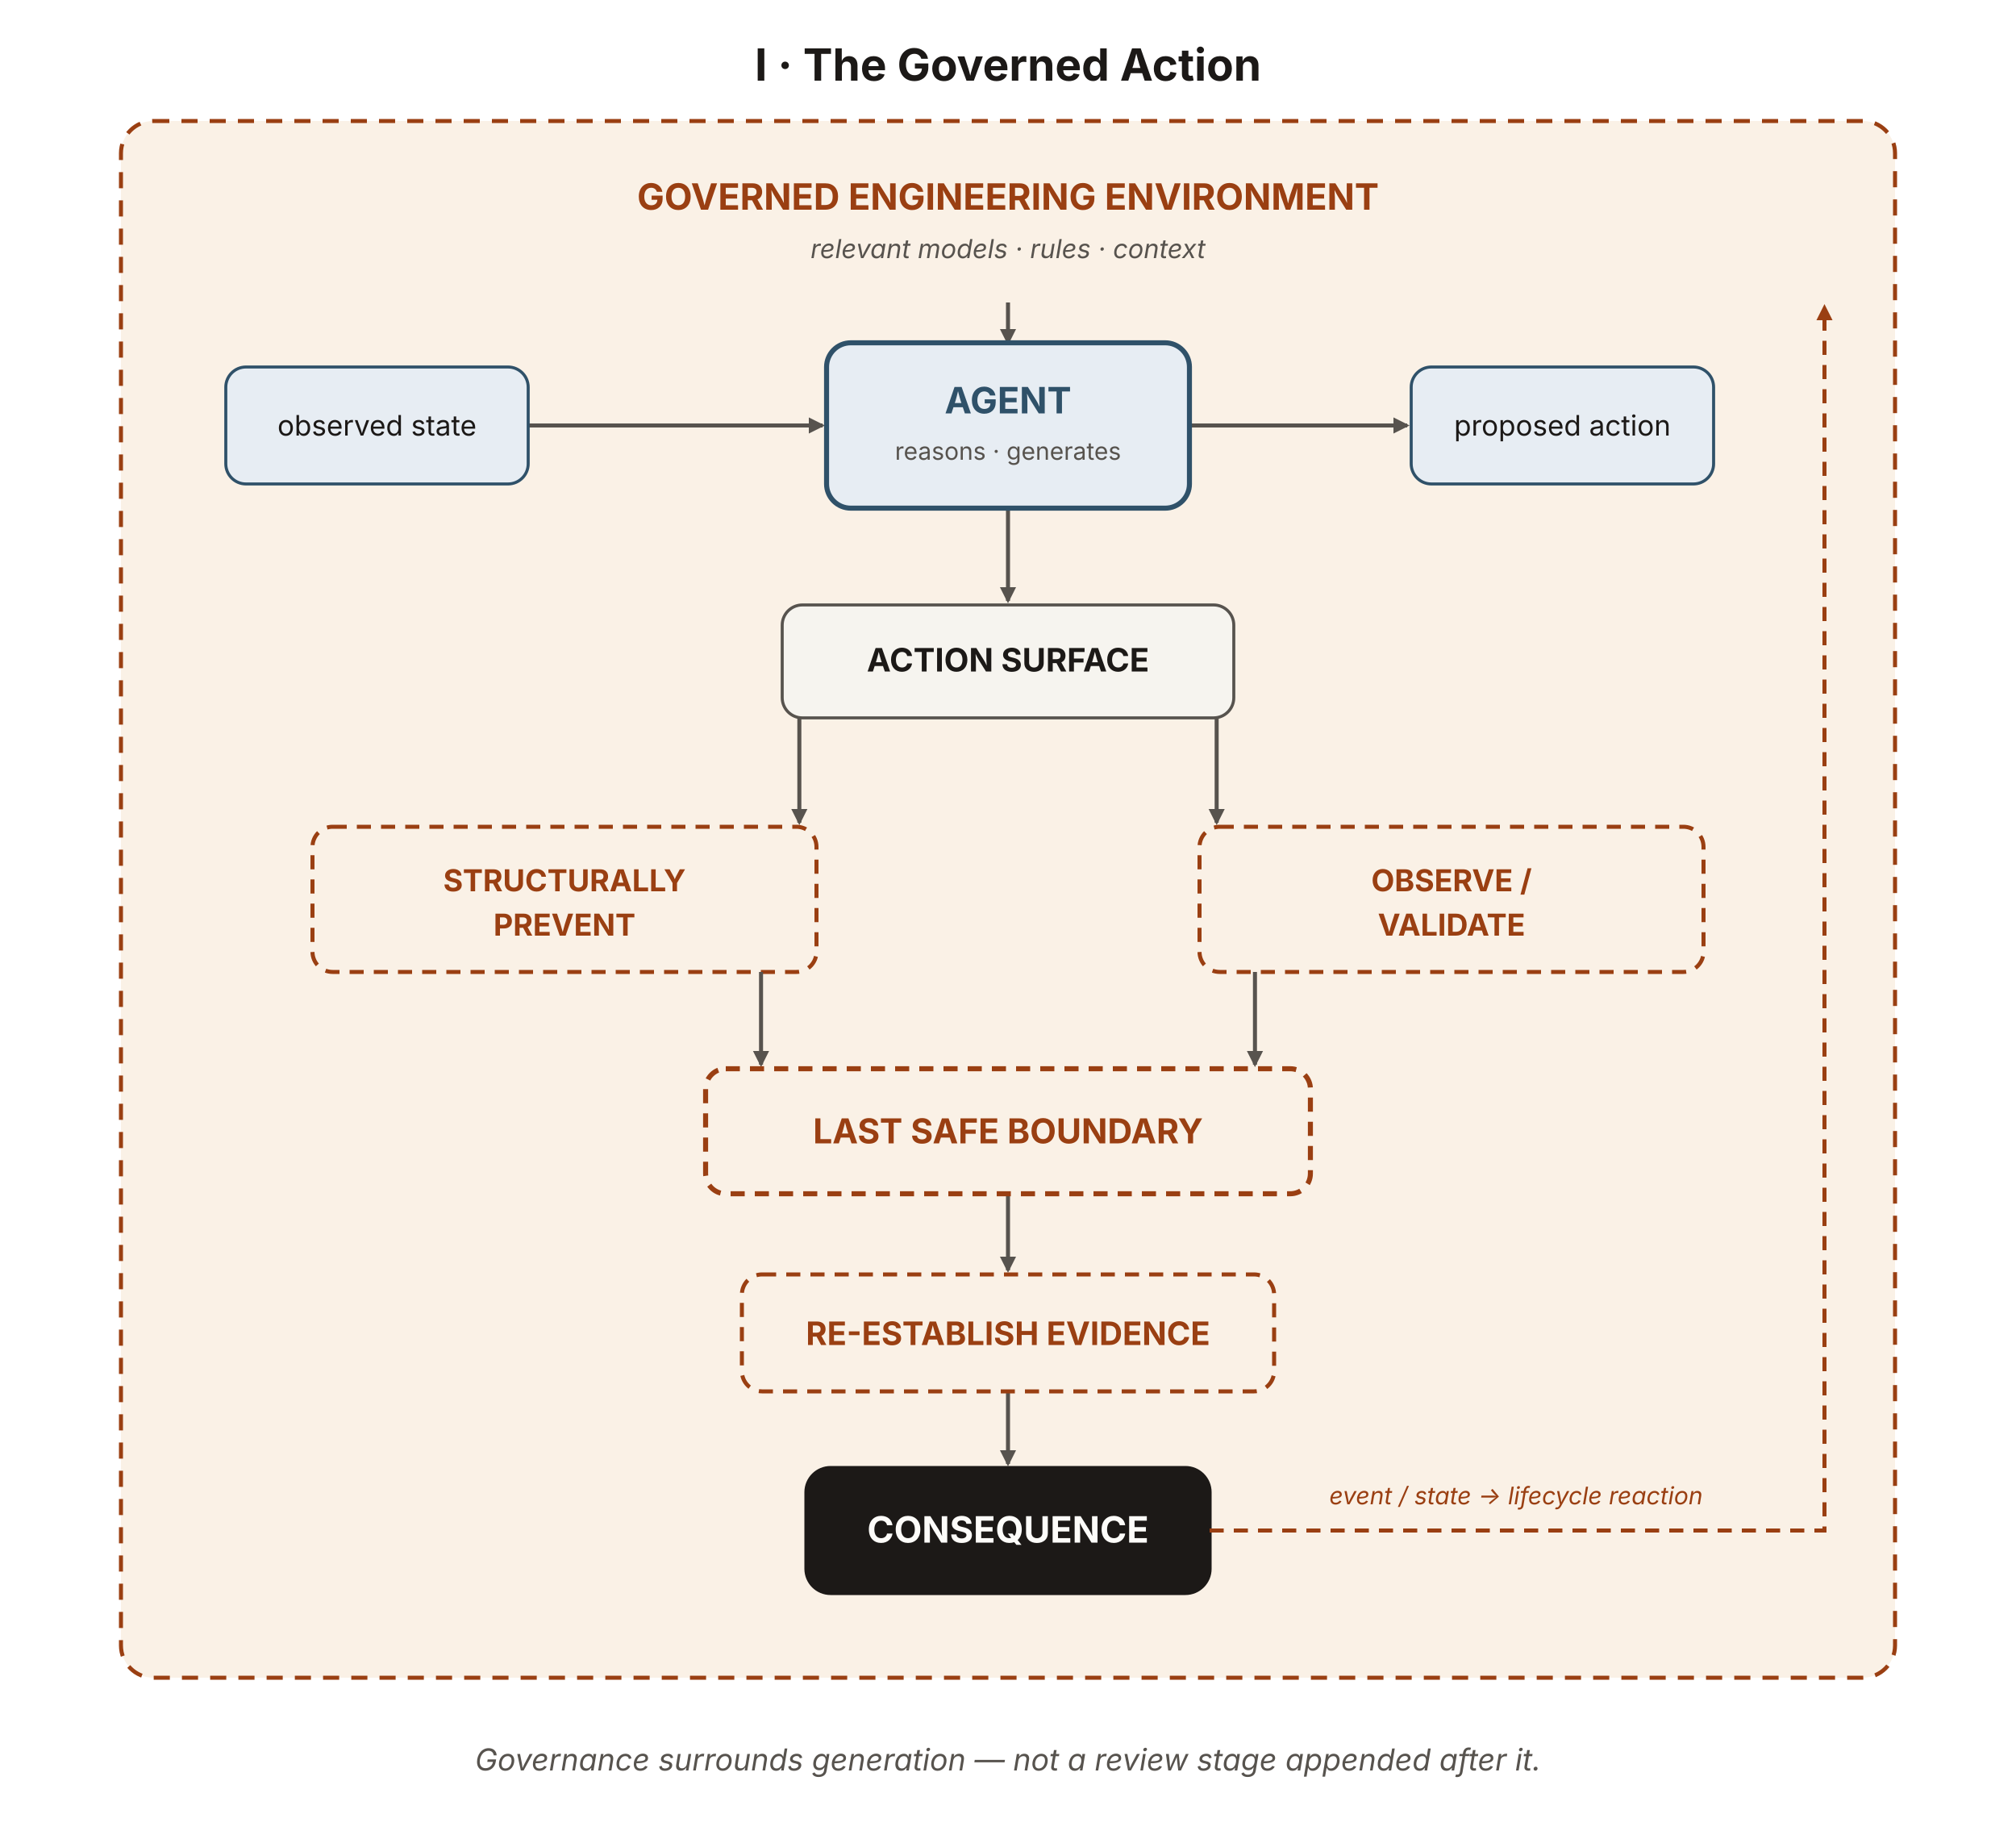
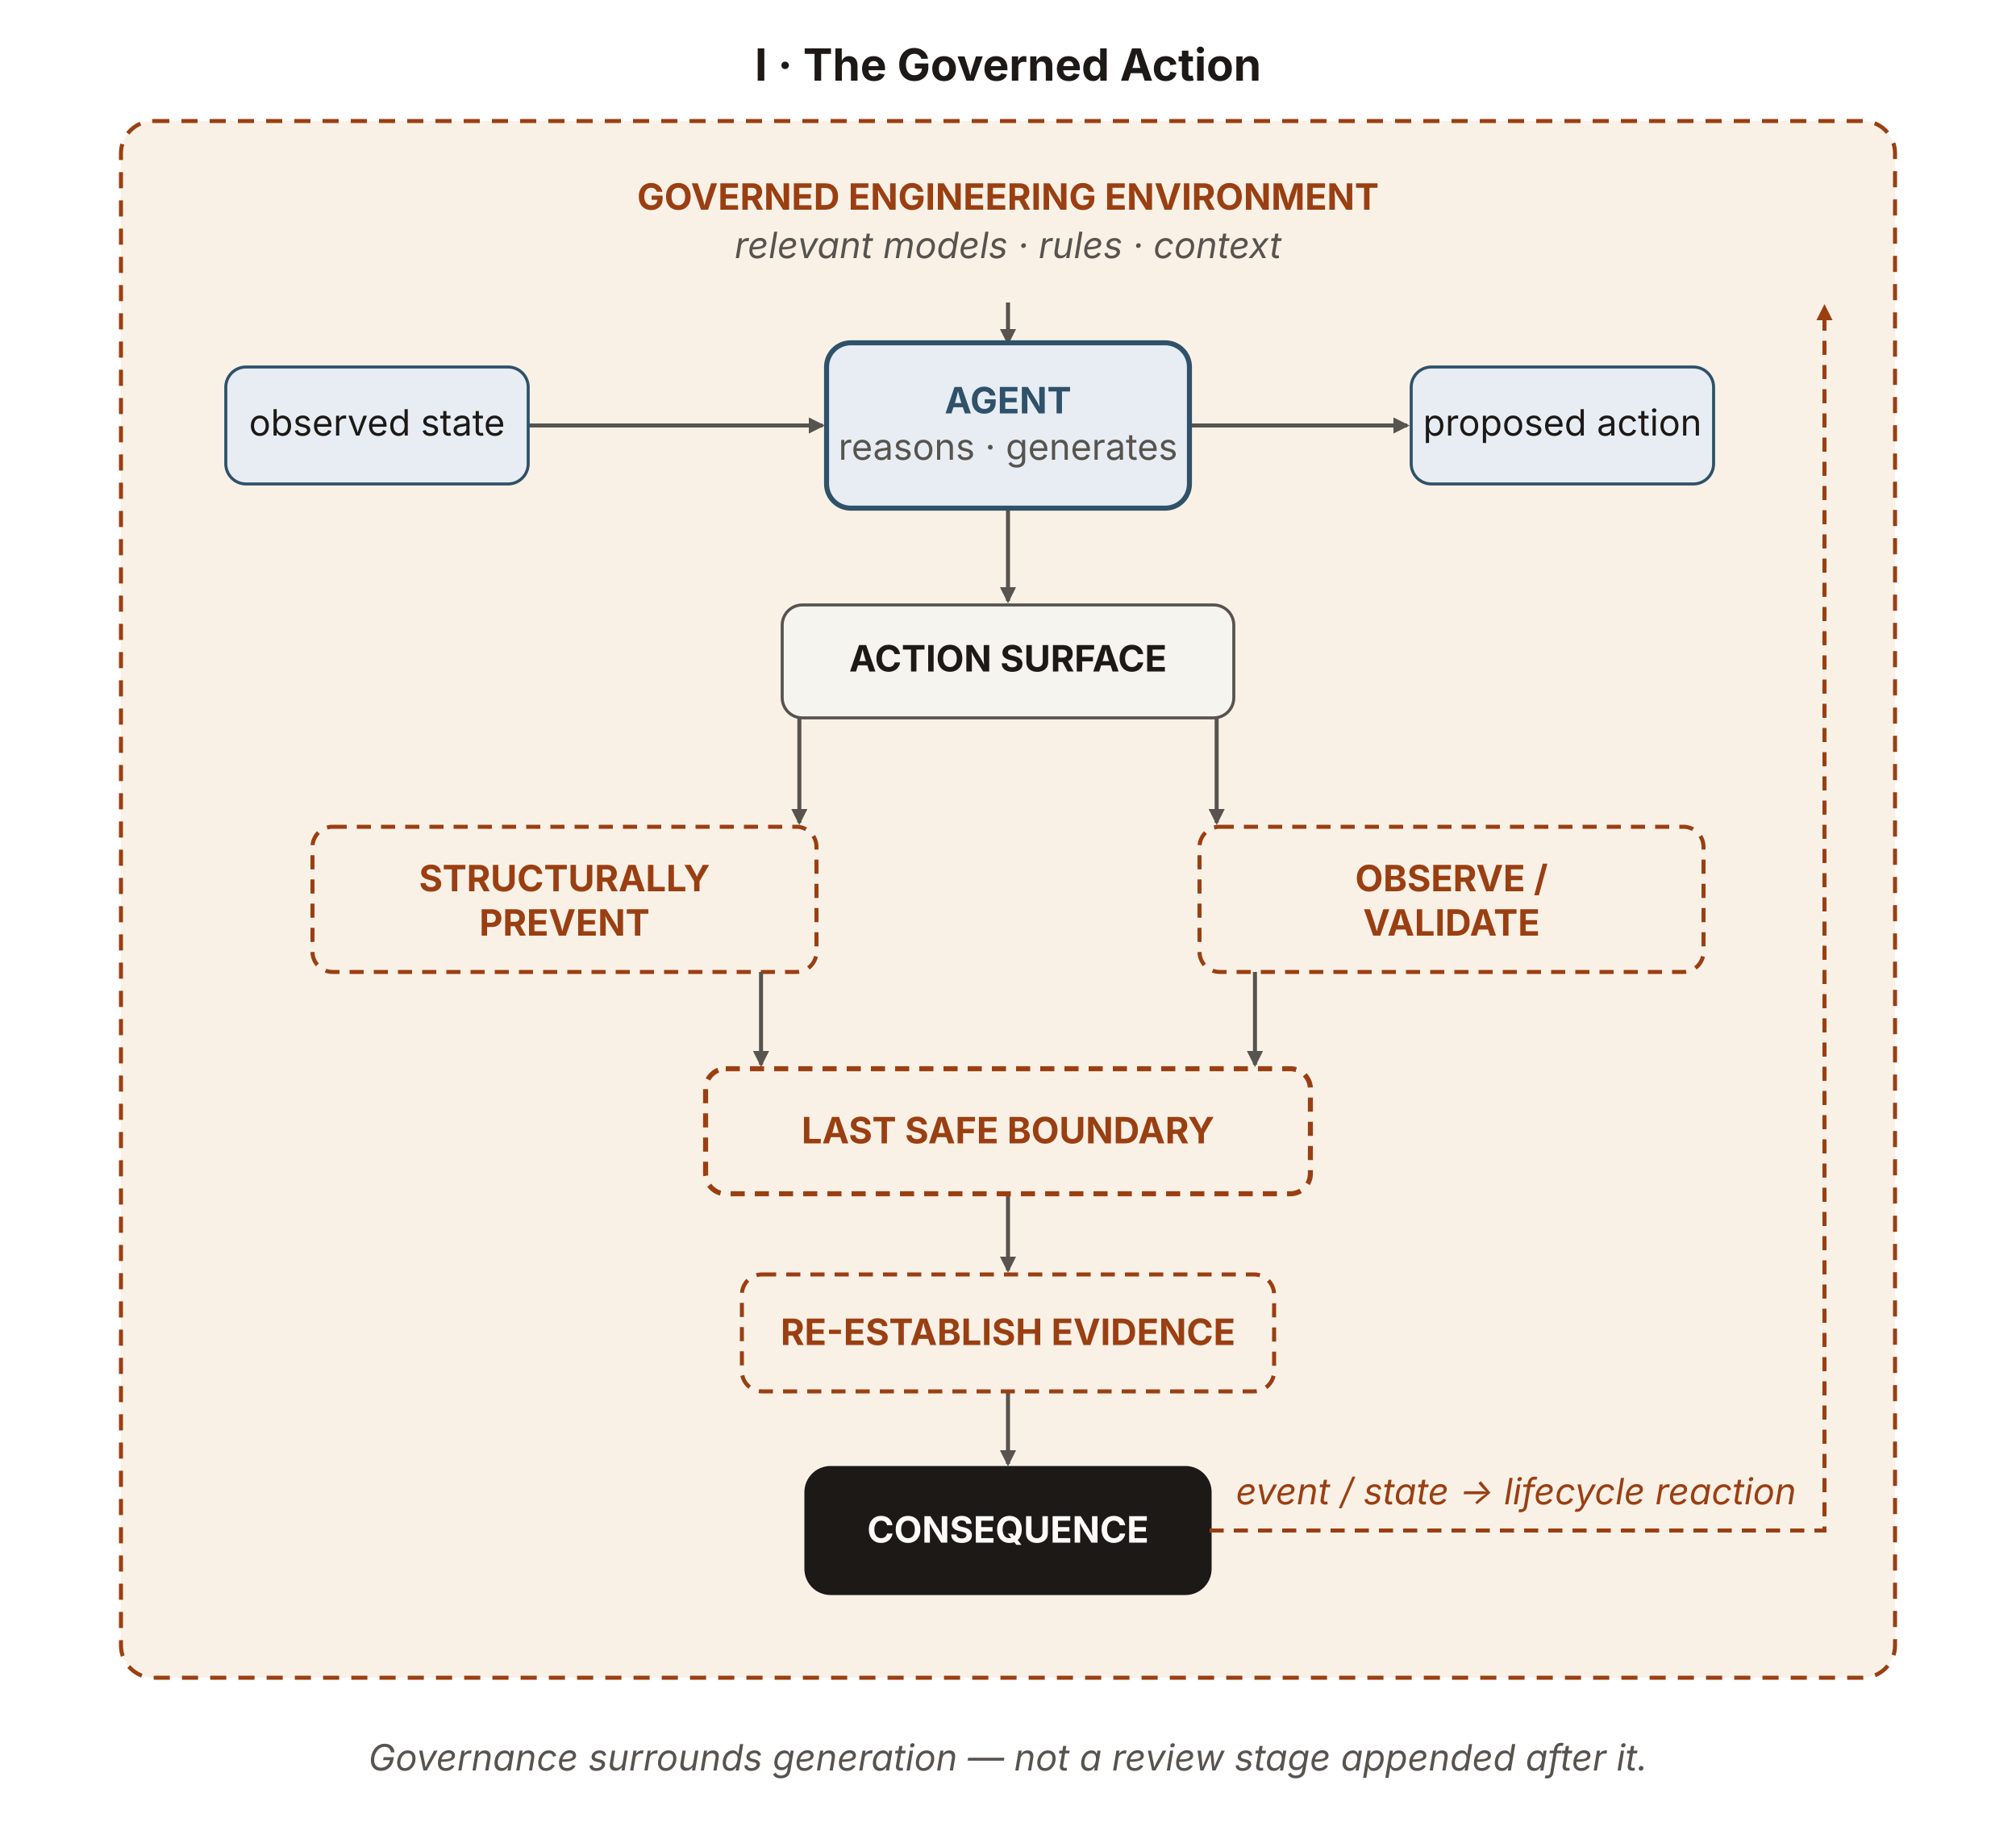
<svg xmlns="http://www.w3.org/2000/svg" viewBox="0 0 1000 910" width="1000" height="910" role="img" aria-labelledby="gaTitle gaDesc" font-family="'Source Sans 3', -apple-system, BlinkMacSystemFont, 'Segoe UI', sans-serif">
  <defs>
    <marker id="ga-ah" viewBox="0 0 10 10" refX="8.5" refY="5" markerWidth="8" markerHeight="8" orient="auto-start-reverse" markerUnits="userSpaceOnUse">
      <path d="M0 0 L10 5 L0 10 z" fill="#57534e" />
    </marker>
    <marker id="ga-ah-rust" viewBox="0 0 10 10" refX="8.5" refY="5" markerWidth="8" markerHeight="8" orient="auto-start-reverse" markerUnits="userSpaceOnUse">
      <path d="M0 0 L10 5 L0 10 z" fill="#9a3f12" />
    </marker>
  </defs>
  <text x="500" y="40" text-anchor="middle" font-size="22" font-weight="700" fill="#1c1917">I · The Governed Action</text>
  <rect x="60" y="60" width="880" height="772" rx="16" fill="#faf1e6" stroke="#9a3f12" stroke-width="2" stroke-dasharray="8 6" />
  <text x="500" y="104" text-anchor="middle" font-size="18" font-weight="700" fill="#9a3f12">GOVERNED ENGINEERING ENVIRONMENT</text>
-   <text x="500" y="128" text-anchor="middle" font-size="13" font-style="italic" fill="#57534e">relevant models · rules · context</text>
+   <text x="500" y="128" text-anchor="middle" font-size="18" font-style="italic" fill="#57534e">relevant models · rules · context</text>
  <line x1="500" y1="150" x2="500" y2="170" stroke="#57534e" stroke-width="2" marker-end="url(#ga-ah)" />
  <line x1="262" y1="211" x2="408" y2="211" stroke="#57534e" stroke-width="2" marker-end="url(#ga-ah)" />
  <line x1="590" y1="211" x2="698" y2="211" stroke="#57534e" stroke-width="2" marker-end="url(#ga-ah)" />
  <line x1="500" y1="252" x2="500" y2="298" stroke="#57534e" stroke-width="2" marker-end="url(#ga-ah)" />
  <rect id="observed-state" x="112" y="182" width="150" height="58" rx="10" fill="#e7edf3" stroke="#2f5169" stroke-width="1.5" />
-   <text x="187" y="216" text-anchor="middle" font-size="14" fill="#1c1917">observed state</text>
+   <text x="187" y="216" text-anchor="middle" font-size="18" fill="#1c1917">observed state</text>
  <rect id="agent" x="410" y="170" width="180" height="82" rx="12" fill="#e7edf3" stroke="#2f5169" stroke-width="2.5" />
  <text x="500" y="205" text-anchor="middle" font-size="18" font-weight="700" fill="#2f5169">AGENT</text>
-   <text x="500" y="228" text-anchor="middle" font-size="12" fill="#57534e">reasons · generates</text>
+   <text x="500" y="228" text-anchor="middle" font-size="18" fill="#57534e">reasons · generates</text>
  <rect id="proposed-action" x="700" y="182" width="150" height="58" rx="10" fill="#e7edf3" stroke="#2f5169" stroke-width="1.5" />
-   <text x="775" y="216" text-anchor="middle" font-size="14" fill="#1c1917">proposed action</text>
+   <text x="775" y="216" text-anchor="middle" font-size="18" fill="#1c1917">proposed action</text>
  <path d="M396.5,356 L396.5,408" fill="none" stroke="#57534e" stroke-width="2" marker-end="url(#ga-ah)" />
  <path d="M603.5,356 L603.5,408" fill="none" stroke="#57534e" stroke-width="2" marker-end="url(#ga-ah)" />
  <rect id="action-surface" x="388" y="300" width="224" height="56" rx="10" fill="#f6f4ef" stroke="#57534e" stroke-width="1.5" />
-   <text x="500" y="333" text-anchor="middle" font-size="16" font-weight="700" fill="#1c1917">ACTION SURFACE</text>
+   <text x="500" y="333" text-anchor="middle" font-size="18" font-weight="700" fill="#1c1917">ACTION SURFACE</text>
  <rect id="prevent" x="155" y="410" width="250" height="72" rx="10" fill="#faf1e6" stroke="#9a3f12" stroke-width="2" stroke-dasharray="7 5" />
-   <text x="280" y="442" text-anchor="middle" font-size="15" font-weight="700" fill="#9a3f12">STRUCTURALLY</text>
-   <text x="280" y="464" text-anchor="middle" font-size="15" font-weight="700" fill="#9a3f12">PREVENT</text>
+   <text x="280" y="442" text-anchor="middle" font-size="18" font-weight="700" fill="#9a3f12">STRUCTURALLY</text>
+   <text x="280" y="464" text-anchor="middle" font-size="18" font-weight="700" fill="#9a3f12">PREVENT</text>
  <rect id="observe" x="595" y="410" width="250" height="72" rx="10" fill="#faf1e6" stroke="#9a3f12" stroke-width="2" stroke-dasharray="7 5" />
-   <text x="720" y="442" text-anchor="middle" font-size="15" font-weight="700" fill="#9a3f12">OBSERVE /</text>
-   <text x="720" y="464" text-anchor="middle" font-size="15" font-weight="700" fill="#9a3f12">VALIDATE</text>
+   <text x="720" y="442" text-anchor="middle" font-size="18" font-weight="700" fill="#9a3f12">OBSERVE /</text>
+   <text x="720" y="464" text-anchor="middle" font-size="18" font-weight="700" fill="#9a3f12">VALIDATE</text>
  <path d="M377.5,482 L377.5,528" fill="none" stroke="#57534e" stroke-width="2" marker-end="url(#ga-ah)" />
  <path d="M622.5,482 L622.5,528" fill="none" stroke="#57534e" stroke-width="2" marker-end="url(#ga-ah)" />
  <line x1="500" y1="592" x2="500" y2="630" stroke="#57534e" stroke-width="2" marker-end="url(#ga-ah)" />
  <rect id="boundary" x="350" y="530" width="300" height="62" rx="10" fill="#faf1e6" stroke="#9a3f12" stroke-width="2.5" stroke-dasharray="7 5" />
-   <text x="500" y="567" text-anchor="middle" font-size="17" font-weight="700" fill="#9a3f12">LAST SAFE BOUNDARY</text>
+   <text x="500" y="567" text-anchor="middle" font-size="18" font-weight="700" fill="#9a3f12">LAST SAFE BOUNDARY</text>
  <line x1="500" y1="690" x2="500" y2="726" stroke="#57534e" stroke-width="2" marker-end="url(#ga-ah)" />
  <rect id="evidence" x="368" y="632" width="264" height="58" rx="10" fill="#faf1e6" stroke="#9a3f12" stroke-width="2" stroke-dasharray="7 5" />
-   <text x="500" y="667" text-anchor="middle" font-size="16" font-weight="700" fill="#9a3f12">RE-ESTABLISH EVIDENCE</text>
+   <text x="500" y="667" text-anchor="middle" font-size="18" font-weight="700" fill="#9a3f12">RE-ESTABLISH EVIDENCE</text>
  <rect id="consequence" x="400" y="728" width="200" height="62" rx="12" fill="#1c1917" stroke="#1c1917" stroke-width="2" />
  <text x="500" y="765" text-anchor="middle" font-size="18" font-weight="700" fill="#fdfcf9">CONSEQUENCE</text>
  <path d="M600 759 H 905 V 152" fill="none" stroke="#9a3f12" stroke-width="2" stroke-dasharray="7 5" marker-end="url(#ga-ah-rust)" />
-   <text x="752" y="746" text-anchor="middle" font-size="12" font-style="italic" fill="#9a3f12">event / state → lifecycle reaction</text>
-   <text x="500" y="878" text-anchor="middle" font-size="15" font-style="italic" fill="#57534e">Governance surrounds generation — not a review stage appended after it.</text>
+   <text x="752" y="746" text-anchor="middle" font-size="18" font-style="italic" fill="#9a3f12">event / state → lifecycle reaction</text>
+   <text x="500" y="878" text-anchor="middle" font-size="18" font-style="italic" fill="#57534e">Governance surrounds generation — not a review stage appended after it.</text>
</svg>
